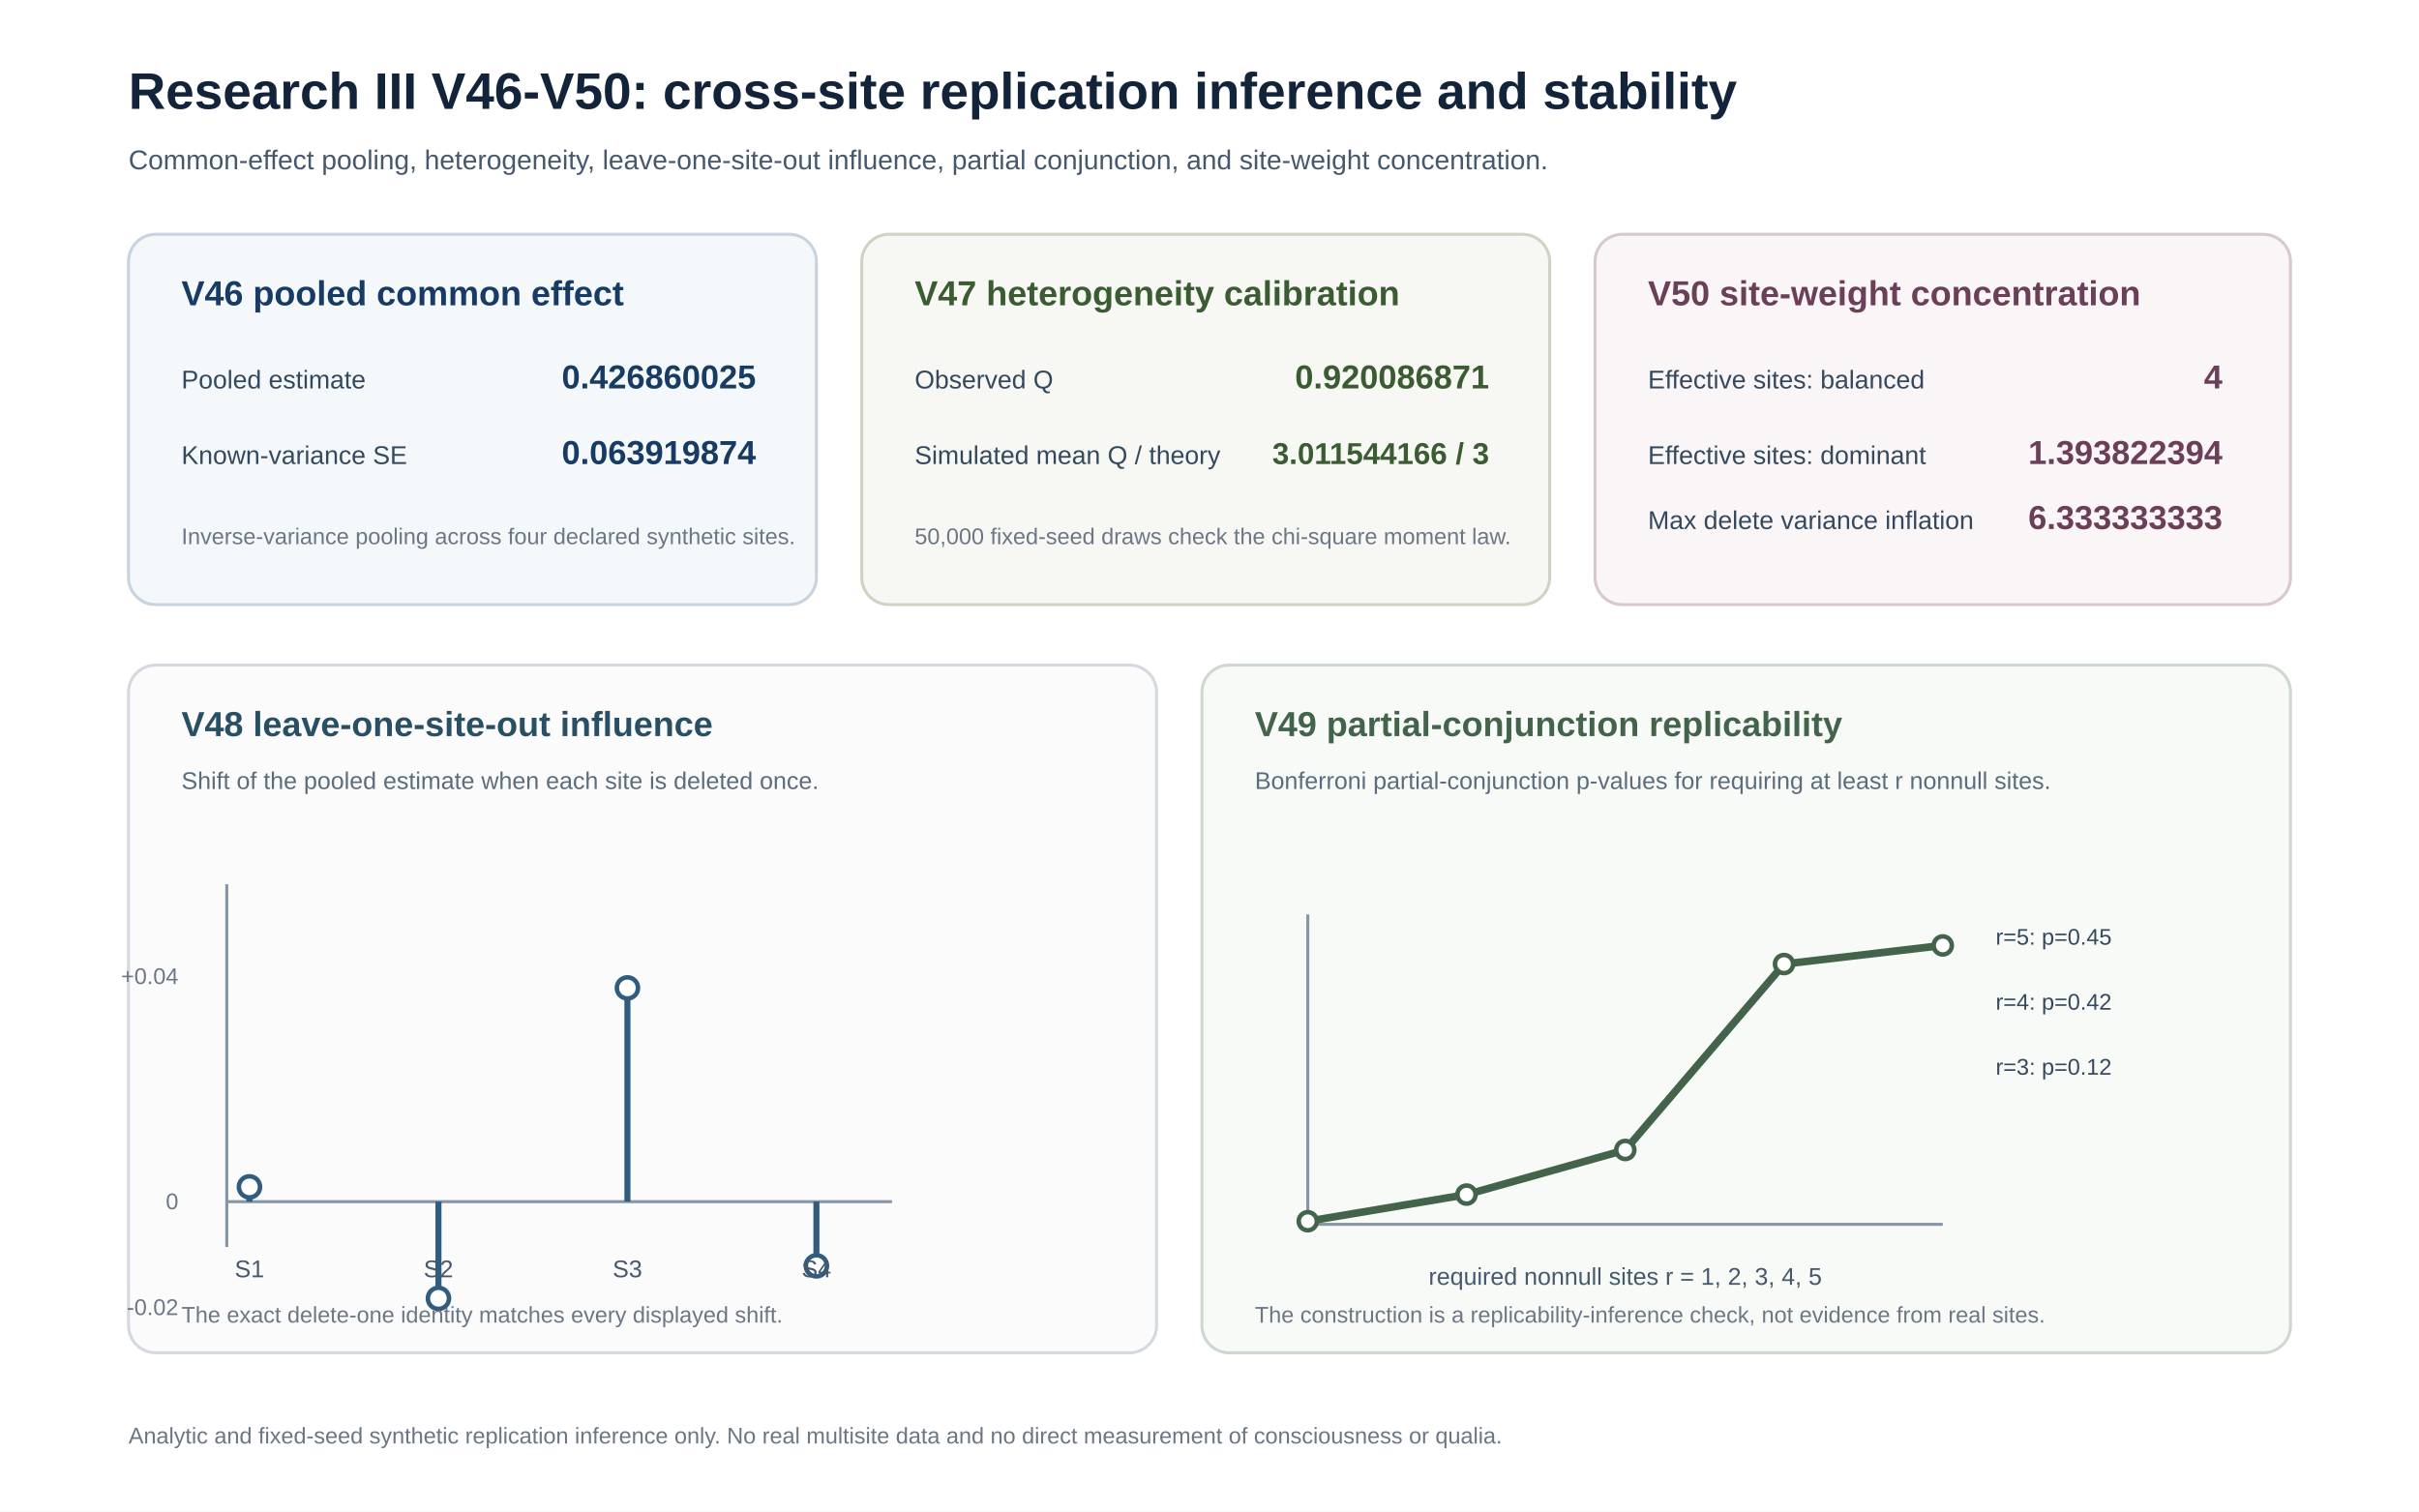
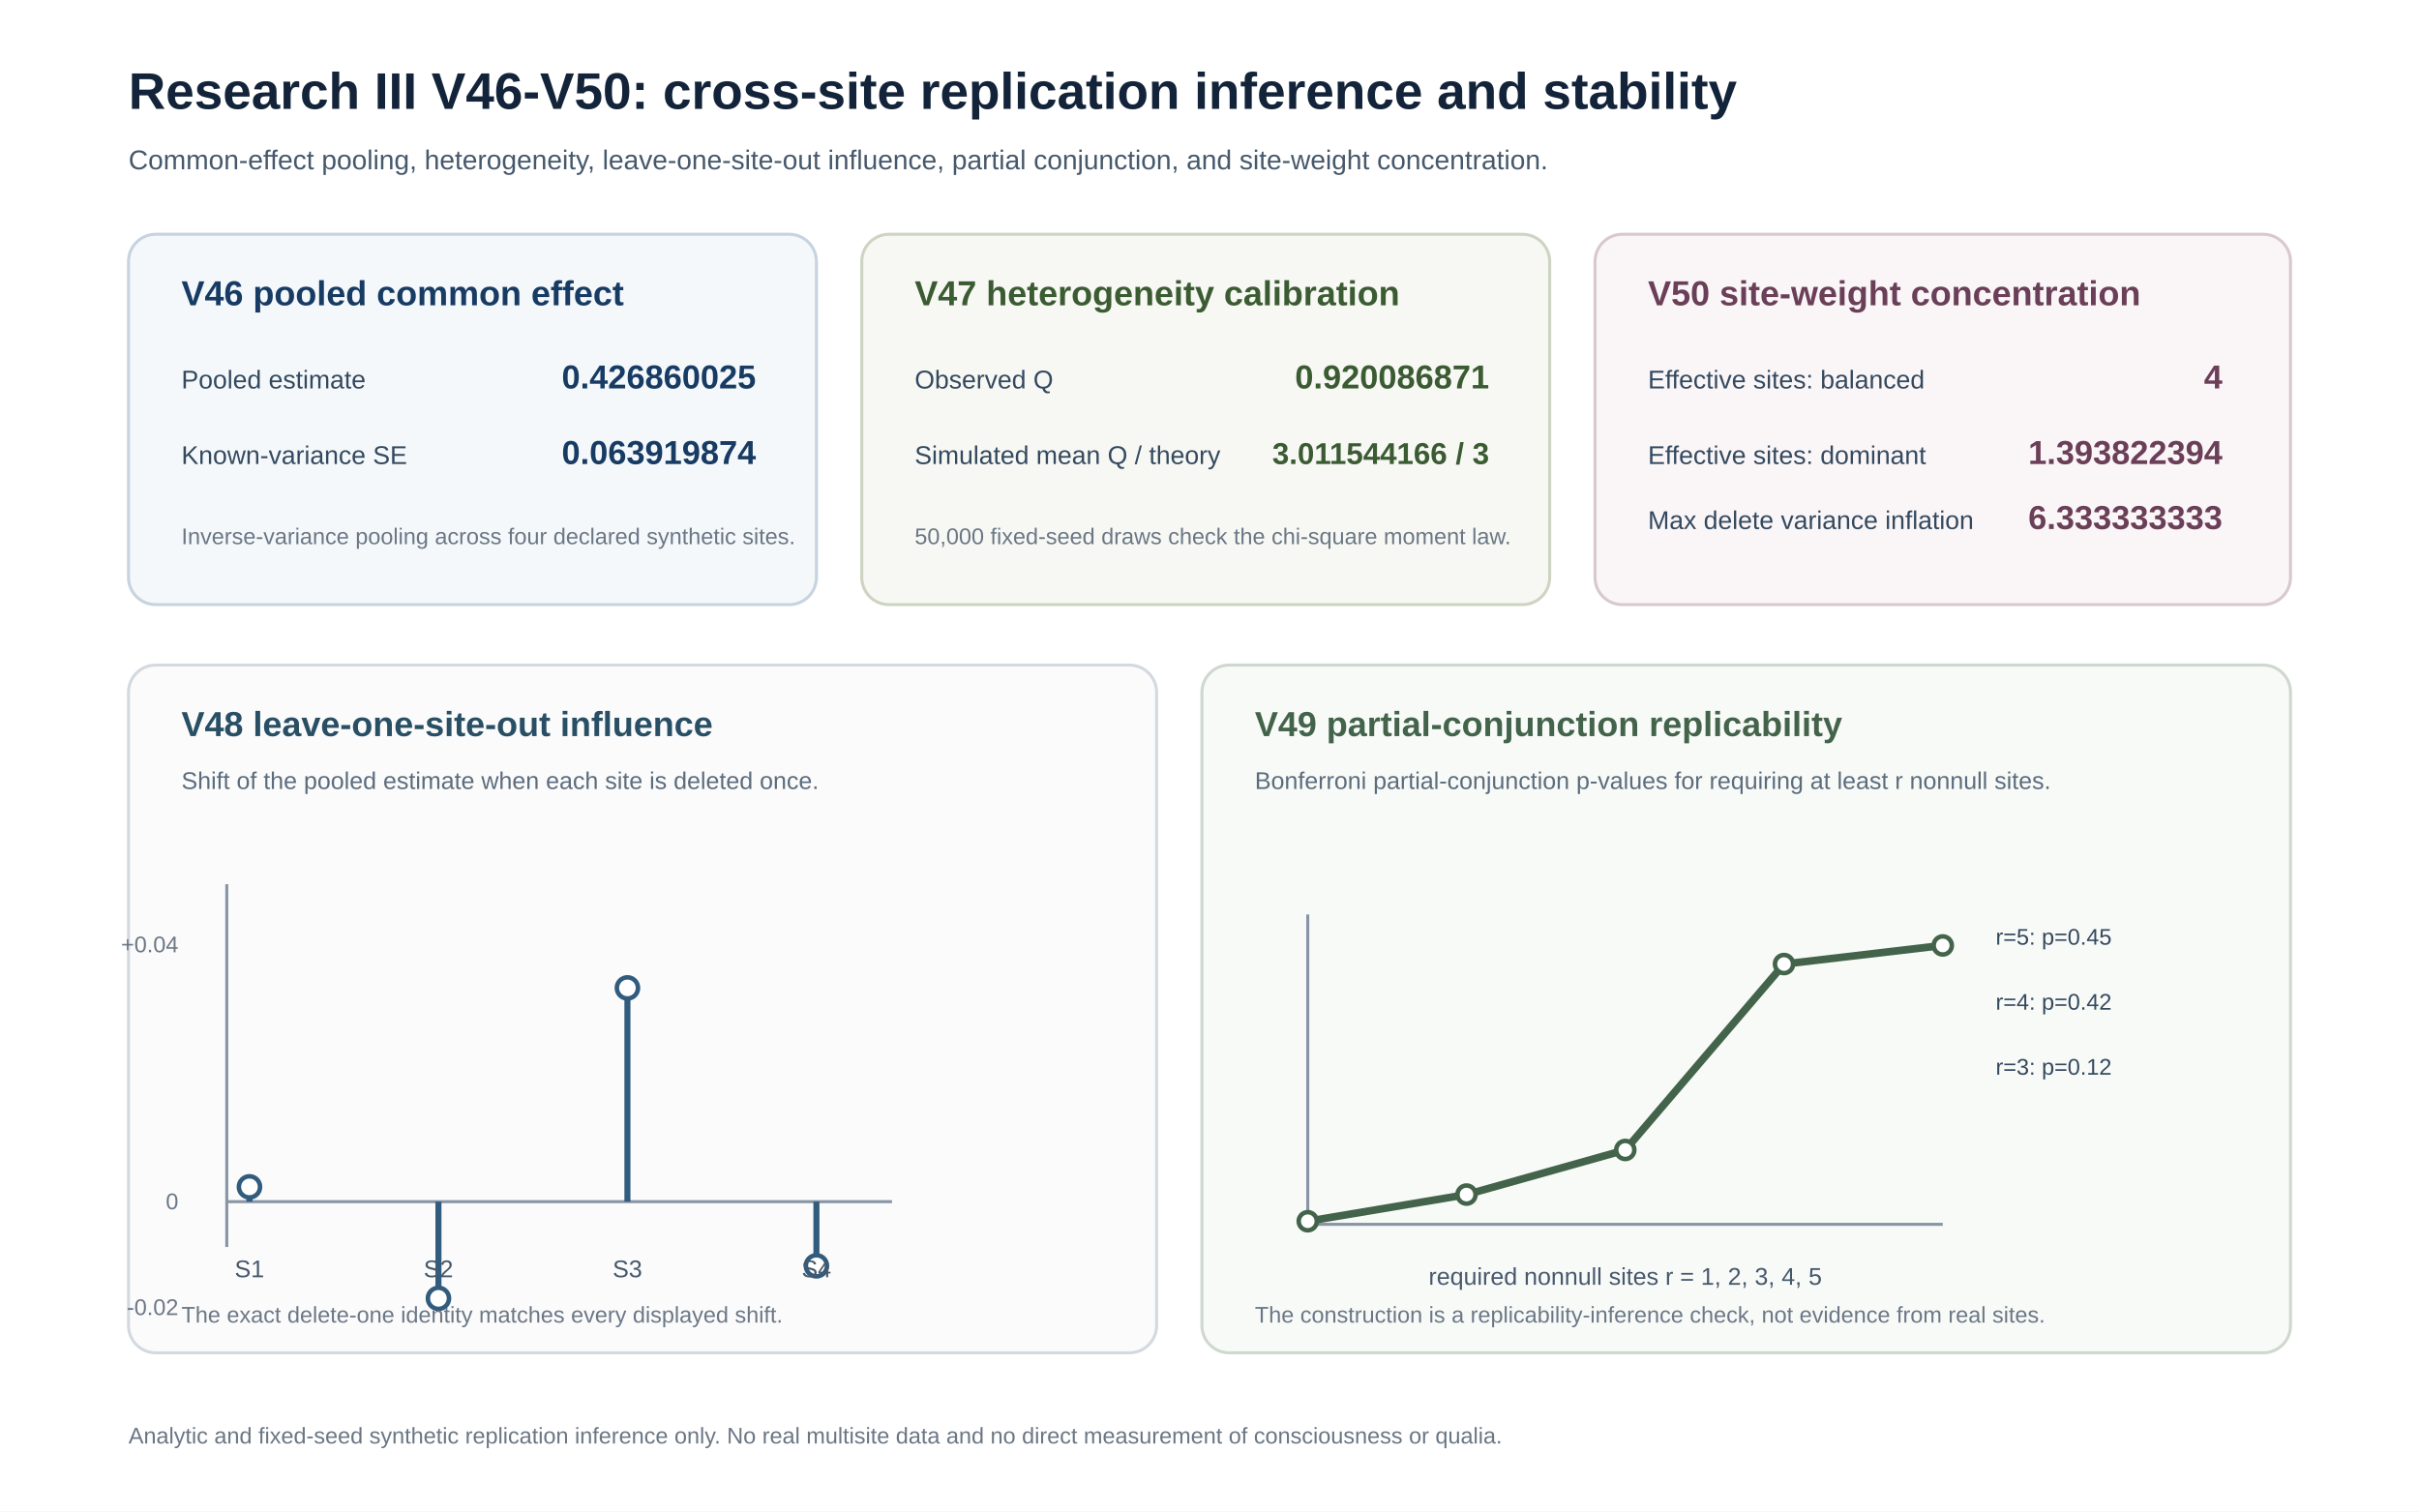
<svg xmlns="http://www.w3.org/2000/svg" width="1600" height="1000" viewBox="0 0 1600 1000">
  <rect width="1600" height="1000" fill="#ffffff" />
  <text x="85" y="72" font-family="Arial, Helvetica, sans-serif" font-size="34" font-weight="700" fill="#13243a">Research III V46-V50: cross-site replication inference and stability</text>
  <text x="85" y="112" font-family="Arial, Helvetica, sans-serif" font-size="18" fill="#46586c">Common-effect pooling, heterogeneity, leave-one-site-out influence, partial conjunction, and site-weight concentration.</text>
  <rect x="85" y="155" width="455" height="245" rx="18" fill="#f5f8fb" stroke="#c7d3df" stroke-width="2" />
  <text x="120" y="202" font-family="Arial, Helvetica, sans-serif" font-size="23" font-weight="700" fill="#173b63">V46 pooled common effect</text>
  <text x="120" y="257" font-family="Arial, Helvetica, sans-serif" font-size="17" fill="#34495e">Pooled estimate</text>
  <text x="500" y="257" text-anchor="end" font-family="Arial, Helvetica, sans-serif" font-size="22" font-weight="700" fill="#173b63">0.426860025</text>
  <text x="120" y="307" font-family="Arial, Helvetica, sans-serif" font-size="17" fill="#34495e">Known-variance SE</text>
  <text x="500" y="307" text-anchor="end" font-family="Arial, Helvetica, sans-serif" font-size="22" font-weight="700" fill="#173b63">0.063919874</text>
  <text x="120" y="360" font-family="Arial, Helvetica, sans-serif" font-size="15" fill="#6b7785">Inverse-variance pooling across four declared synthetic sites.</text>
  <rect x="570" y="155" width="455" height="245" rx="18" fill="#f7f8f4" stroke="#ced4c2" stroke-width="2" />
  <text x="605" y="202" font-family="Arial, Helvetica, sans-serif" font-size="23" font-weight="700" fill="#3b5b32">V47 heterogeneity calibration</text>
  <text x="605" y="257" font-family="Arial, Helvetica, sans-serif" font-size="17" fill="#34495e">Observed Q</text>
  <text x="985" y="257" text-anchor="end" font-family="Arial, Helvetica, sans-serif" font-size="22" font-weight="700" fill="#3b5b32">0.920086871</text>
  <text x="605" y="307" font-family="Arial, Helvetica, sans-serif" font-size="17" fill="#34495e">Simulated mean Q / theory</text>
  <text x="985" y="307" text-anchor="end" font-family="Arial, Helvetica, sans-serif" font-size="20" font-weight="700" fill="#3b5b32">3.011544166 / 3</text>
  <text x="605" y="360" font-family="Arial, Helvetica, sans-serif" font-size="15" fill="#6b7785">50,000 fixed-seed draws check the chi-square moment law.</text>
  <rect x="1055" y="155" width="460" height="245" rx="18" fill="#faf6f8" stroke="#d8c8d0" stroke-width="2" />
  <text x="1090" y="202" font-family="Arial, Helvetica, sans-serif" font-size="23" font-weight="700" fill="#6a3f57">V50 site-weight concentration</text>
  <text x="1090" y="257" font-family="Arial, Helvetica, sans-serif" font-size="17" fill="#34495e">Effective sites: balanced</text>
  <text x="1470" y="257" text-anchor="end" font-family="Arial, Helvetica, sans-serif" font-size="22" font-weight="700" fill="#6a3f57">4</text>
  <text x="1090" y="307" font-family="Arial, Helvetica, sans-serif" font-size="17" fill="#34495e">Effective sites: dominant</text>
  <text x="1470" y="307" text-anchor="end" font-family="Arial, Helvetica, sans-serif" font-size="22" font-weight="700" fill="#6a3f57">1.393822394</text>
  <text x="1090" y="350" font-family="Arial, Helvetica, sans-serif" font-size="17" fill="#34495e">Max delete variance inflation</text>
  <text x="1470" y="350" text-anchor="end" font-family="Arial, Helvetica, sans-serif" font-size="22" font-weight="700" fill="#6a3f57">6.333333333</text>
  <rect x="85" y="440" width="680" height="455" rx="18" fill="#fbfbfc" stroke="#d4d9df" stroke-width="2" />
  <text x="120" y="487" font-family="Arial, Helvetica, sans-serif" font-size="23" font-weight="700" fill="#294f64">V48 leave-one-site-out influence</text>
  <text x="120" y="522" font-family="Arial, Helvetica, sans-serif" font-size="16" fill="#5b6c7c">Shift of the pooled estimate when each site is deleted once.</text>
  <line x1="150" y1="795" x2="590" y2="795" stroke="#8795a5" stroke-width="2" />
  <line x1="150" y1="585" x2="150" y2="825" stroke="#8795a5" stroke-width="2" />
  <line x1="165" y1="795" x2="165" y2="785.22" stroke="#315c7d" stroke-width="4" />
  <circle cx="165" cy="785.22" r="7" fill="#ffffff" stroke="#315c7d" stroke-width="3" />
  <text x="165" y="845" text-anchor="middle" font-family="Arial, Helvetica, sans-serif" font-size="16" fill="#46586c">S1</text>
  <line x1="290" y1="795" x2="290" y2="858.97" stroke="#315c7d" stroke-width="4" />
  <circle cx="290" cy="858.97" r="7" fill="#ffffff" stroke="#315c7d" stroke-width="3" />
  <text x="290" y="845" text-anchor="middle" font-family="Arial, Helvetica, sans-serif" font-size="16" fill="#46586c">S2</text>
  <line x1="415" y1="795" x2="415" y2="653.59" stroke="#315c7d" stroke-width="4" />
  <circle cx="415" cy="653.59" r="7" fill="#ffffff" stroke="#315c7d" stroke-width="3" />
  <text x="415" y="845" text-anchor="middle" font-family="Arial, Helvetica, sans-serif" font-size="16" fill="#46586c">S3</text>
  <line x1="540" y1="795" x2="540" y2="837.45" stroke="#315c7d" stroke-width="4" />
  <circle cx="540" cy="837.45" r="7" fill="#ffffff" stroke="#315c7d" stroke-width="3" />
  <text x="540" y="845" text-anchor="middle" font-family="Arial, Helvetica, sans-serif" font-size="16" fill="#46586c">S4</text>
-   <text x="118" y="651" text-anchor="end" font-family="Arial, Helvetica, sans-serif" font-size="15" fill="#6b7785">+0.04</text>
+   <text x="118" y="630" text-anchor="end" font-family="Arial, Helvetica, sans-serif" font-size="15" fill="#6b7785">+0.04</text>
  <text x="118" y="800" text-anchor="end" font-family="Arial, Helvetica, sans-serif" font-size="15" fill="#6b7785">0</text>
  <text x="118" y="870" text-anchor="end" font-family="Arial, Helvetica, sans-serif" font-size="15" fill="#6b7785">-0.02</text>
  <text x="120" y="875" font-family="Arial, Helvetica, sans-serif" font-size="15" fill="#6b7785">The exact delete-one identity matches every displayed shift.</text>
  <rect x="795" y="440" width="720" height="455" rx="18" fill="#f8faf8" stroke="#ced8ce" stroke-width="2" />
  <text x="830" y="487" font-family="Arial, Helvetica, sans-serif" font-size="23" font-weight="700" fill="#43634a">V49 partial-conjunction replicability</text>
  <text x="830" y="522" font-family="Arial, Helvetica, sans-serif" font-size="16" fill="#5b6c7c">Bonferroni partial-conjunction p-values for requiring at least r nonnull sites.</text>
  <line x1="865" y1="810" x2="1285" y2="810" stroke="#8795a5" stroke-width="2" />
  <line x1="865" y1="605" x2="865" y2="810" stroke="#8795a5" stroke-width="2" />
  <polyline points="865,807.95 970,790.32 1075,760.80 1180,637.80 1285,625.50" fill="none" stroke="#43634a" stroke-width="5" stroke-linecap="round" stroke-linejoin="round" />
  <circle cx="865" cy="807.95" r="6" fill="#ffffff" stroke="#43634a" stroke-width="3" />
  <circle cx="970" cy="790.32" r="6" fill="#ffffff" stroke="#43634a" stroke-width="3" />
  <circle cx="1075" cy="760.80" r="6" fill="#ffffff" stroke="#43634a" stroke-width="3" />
  <circle cx="1180" cy="637.80" r="6" fill="#ffffff" stroke="#43634a" stroke-width="3" />
  <circle cx="1285" cy="625.50" r="6" fill="#ffffff" stroke="#43634a" stroke-width="3" />
  <text x="1075" y="850" text-anchor="middle" font-family="Arial, Helvetica, sans-serif" font-size="16" fill="#46586c">required nonnull sites r = 1, 2, 3, 4, 5</text>
  <text x="1320" y="625" font-family="Arial, Helvetica, sans-serif" font-size="15" fill="#34495e">r=5: p=0.45</text>
  <text x="1320" y="668" font-family="Arial, Helvetica, sans-serif" font-size="15" fill="#34495e">r=4: p=0.42</text>
  <text x="1320" y="711" font-family="Arial, Helvetica, sans-serif" font-size="15" fill="#34495e">r=3: p=0.12</text>
  <text x="830" y="875" font-family="Arial, Helvetica, sans-serif" font-size="15" fill="#6b7785">The construction is a replicability-inference check, not evidence from real sites.</text>
  <text x="85" y="955" font-family="Arial, Helvetica, sans-serif" font-size="15" fill="#6a7684">Analytic and fixed-seed synthetic replication inference only. No real multisite data and no direct measurement of consciousness or qualia.</text>
</svg>
